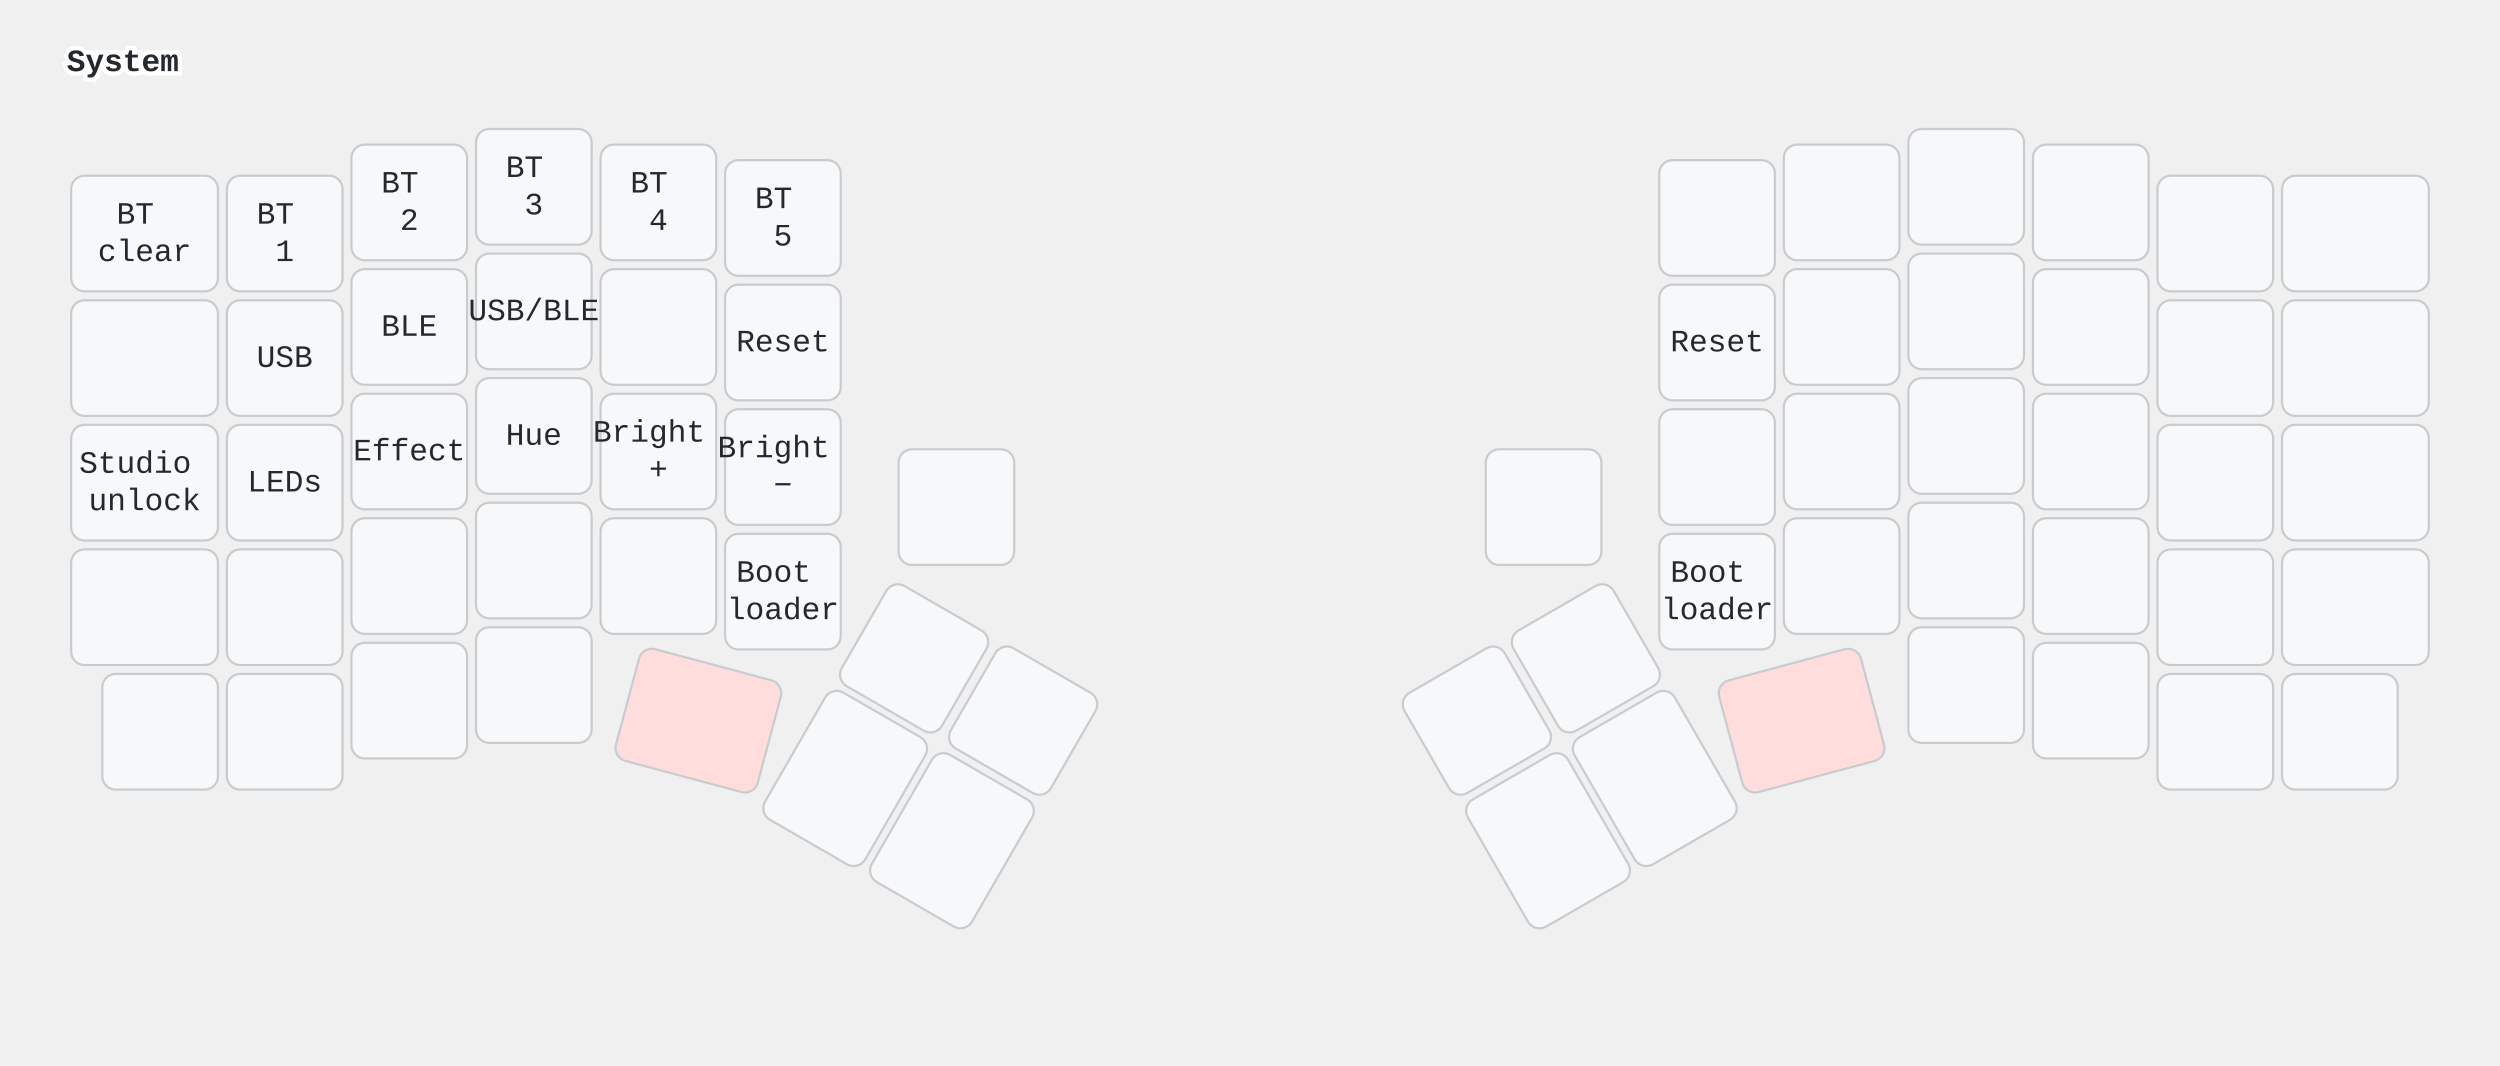
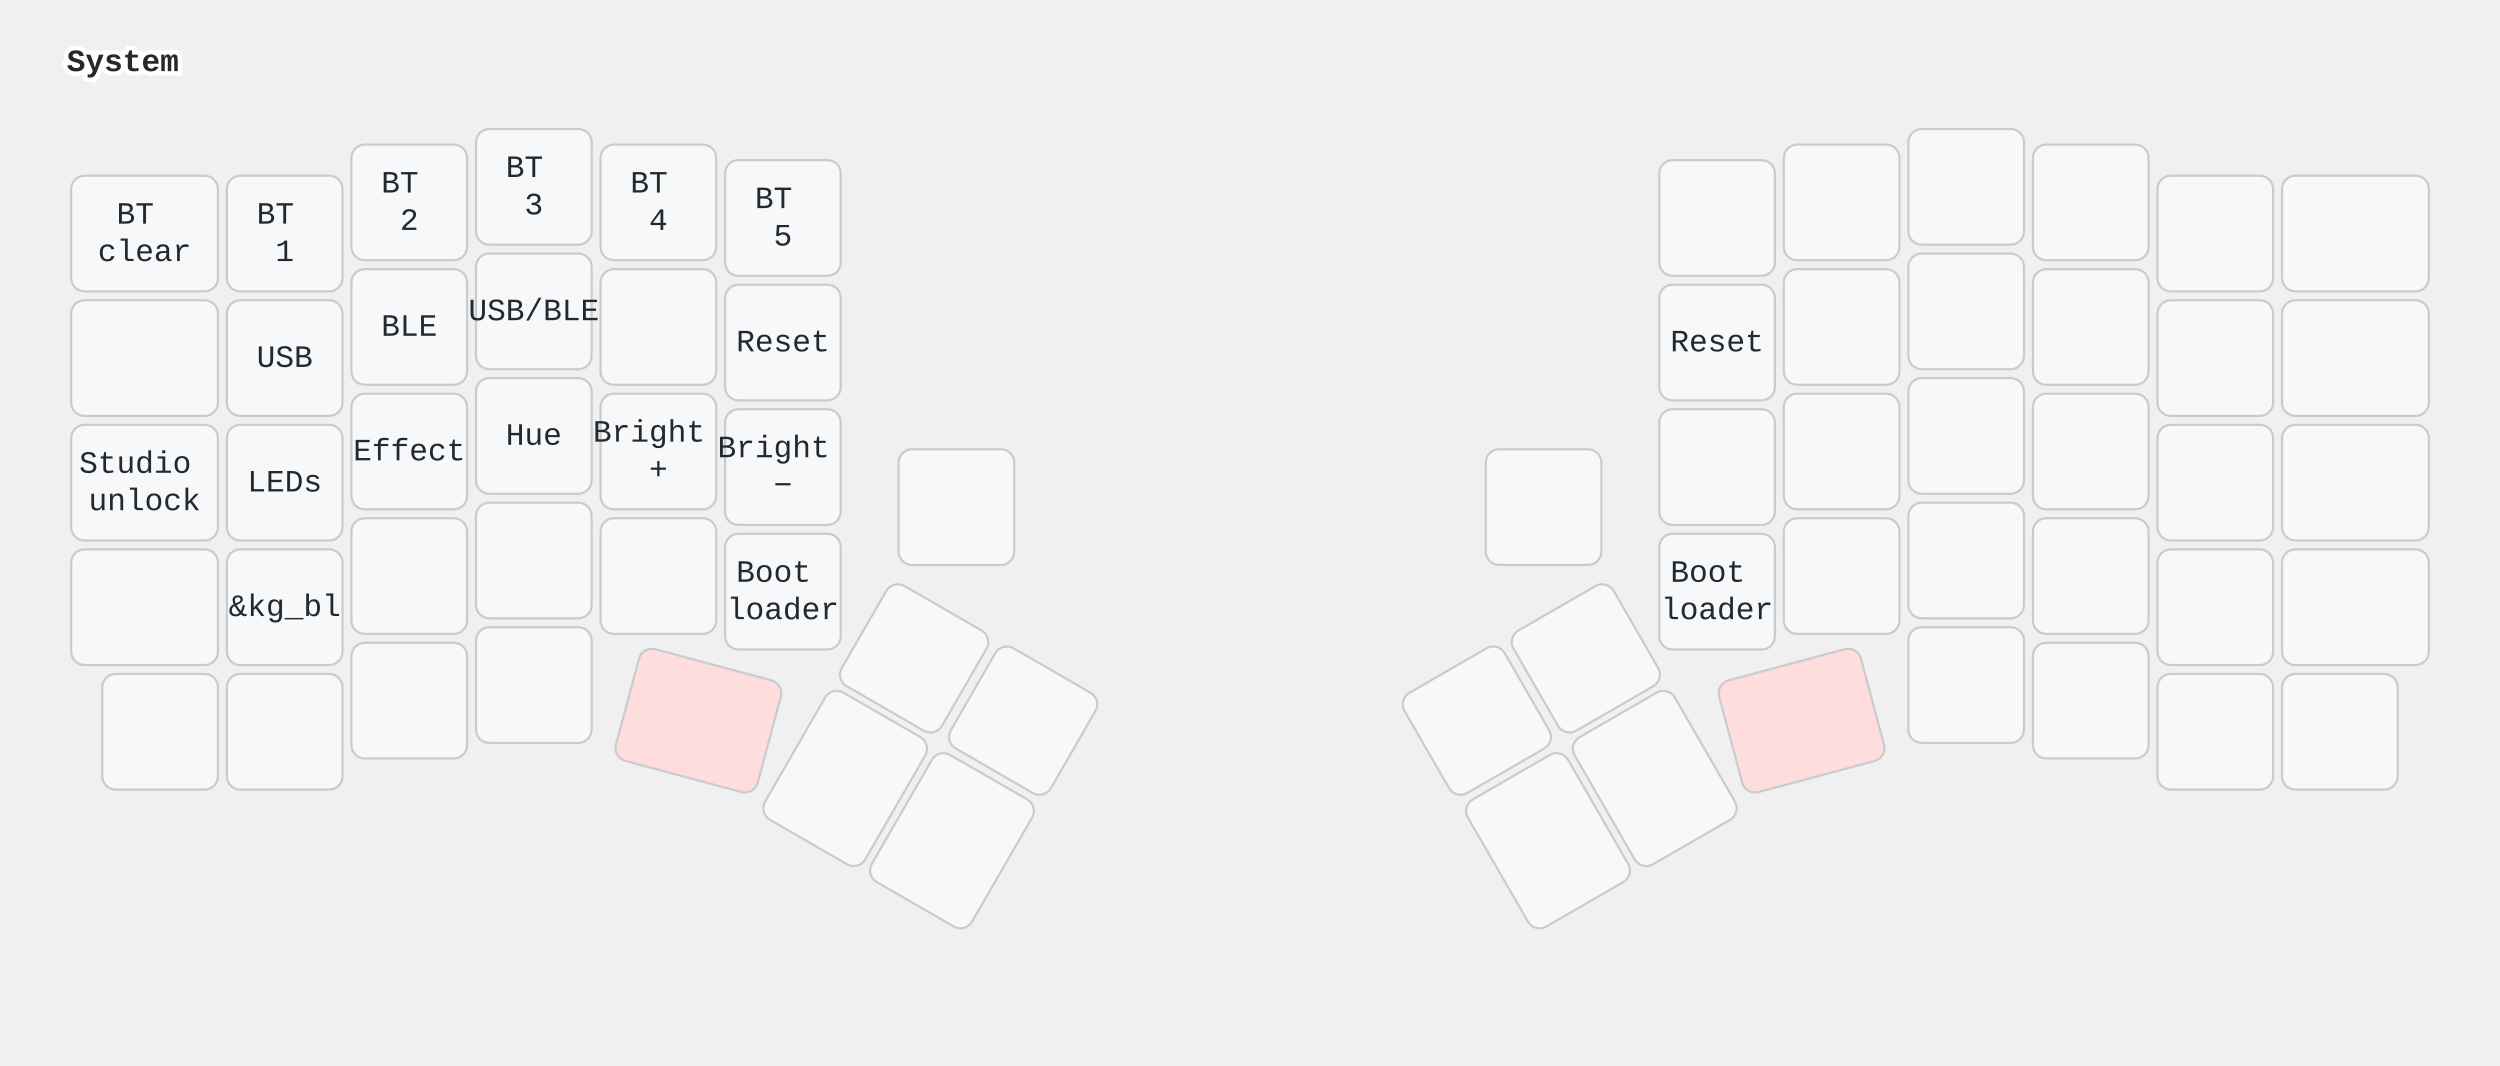
<svg xmlns="http://www.w3.org/2000/svg" width="1124" height="479" viewBox="0 0 1124 479" class="keymap">
  <style>/* inherit to force styles through use tags */
svg path {
    fill: inherit;
}

/* font and background color specifications */
svg.keymap {
    font-family: SFMono-Regular,Consolas,Liberation Mono,Menlo,monospace;
    font-size: 14px;
    font-kerning: normal;
    text-rendering: optimizeLegibility;
    fill: #24292e;
}

/* default key styling */
rect.key {
    fill: #f6f8fa;
}

rect.key, rect.combo {
    stroke: #c9cccf;
    stroke-width: 1;
}

/* default key side styling, only used is draw_key_sides is set */
rect.side {
    filter: brightness(90%);
}

/* color accent for combo boxes */
rect.combo, rect.combo-separate {
    fill: #cdf;
}

/* color accent for held keys */
rect.held, rect.combo.held {
    fill: #fdd;
}

/* color accent for ghost (optional) keys */
rect.ghost, rect.combo.ghost {
    stroke-dasharray: 4, 4;
    stroke-width: 2;
}

text {
    text-anchor: middle;
    dominant-baseline: middle;
}

/* styling for layer labels */
text.label {
    font-weight: bold;
    text-anchor: start;
    stroke: white;
    stroke-width: 4;
    paint-order: stroke;
}

/* styling for optional footer */
text.footer {
    text-anchor: end;
    dominant-baseline: auto;
    stroke: white;
    stroke-width: 4;
    paint-order: stroke;
}

/* styling for combo tap, and key non-tap label text */
text.combo, text.hold, text.shifted, text.left, text.right, text.tl, text.tr, text.bl, text.br {
    font-size: 11px;
}

text.hold, text.bl, text.br {
    text-anchor: middle;
    dominant-baseline: auto;
}

text.shifted, text.tl, text.tr {
    text-anchor: middle;
    dominant-baseline: hanging;
}

text.left, text.tl, text.bl {
    text-anchor: start;
}

text.right, text.tr, text.br {
    text-anchor: end;
}

text.layer-activator {
    text-decoration: underline;
}

/* styling for hold/shifted label text in combo box */
text.combo.hold, text.combo.shifted, text.combo.left, text.combo.right {
    font-size: 8px;
}

/* lighter symbol for transparent keys */
text.trans {
    fill: #7b7e81;
}

/* styling for combo dendrons */
path.combo {
    stroke-width: 1;
    stroke: gray;
    fill: none;
}

/* Start Tabler Icons Cleanup */
/* cannot use height/width with glyphs */
.icon-tabler &gt; path {
    fill: inherit;
    stroke: inherit;
    stroke-width: 2;
}
/* hide tabler's default box */
.icon-tabler &gt; path[stroke="none"][fill="none"] {
    visibility: hidden;
}
/* End Tabler Icons Cleanup */

@media (prefers-color-scheme: dark) {
svg.keymap { fill: #d1d6db; }
rect.key { fill: #3f4750; }
rect.key, rect.combo { stroke: #60666c; }
rect.combo, rect.combo-separate { fill: #1f3d7a; }
rect.held, rect.combo.held { fill: #854747; }
text.label, text.footer { stroke: black; }
text.trans { fill: #7e8184; }
path.combo { stroke: #7f7f7f; }

}</style>
  <g transform="translate(30, 0)" class="layer-System">
    <text x="0" y="28" class="label" id="System">System</text>
    <g transform="translate(0, 56)">
      <g transform="translate(35, 49)" class="key keypos-0">
        <rect rx="6" ry="6" x="-33" y="-26" width="66" height="52" class="key" />
        <text x="0" y="0" class="key tap">
          <tspan x="0" dy="-0.6em">BT</tspan>
          <tspan x="0" dy="1.2em">clear</tspan>
        </text>
      </g>
      <g transform="translate(98, 49)" class="key keypos-1">
        <rect rx="6" ry="6" x="-26" y="-26" width="52" height="52" class="key" />
        <text x="0" y="0" class="key tap">
          <tspan x="0" dy="-0.6em">BT</tspan>
          <tspan x="0" dy="1.2em">1</tspan>
        </text>
      </g>
      <g transform="translate(154, 35)" class="key keypos-2">
        <rect rx="6" ry="6" x="-26" y="-26" width="52" height="52" class="key" />
        <text x="0" y="0" class="key tap">
          <tspan x="0" dy="-0.6em">BT</tspan>
          <tspan x="0" dy="1.2em">2</tspan>
        </text>
      </g>
      <g transform="translate(210, 28)" class="key keypos-3">
        <rect rx="6" ry="6" x="-26" y="-26" width="52" height="52" class="key" />
        <text x="0" y="0" class="key tap">
          <tspan x="0" dy="-0.6em">BT</tspan>
          <tspan x="0" dy="1.2em">3</tspan>
        </text>
      </g>
      <g transform="translate(266, 35)" class="key keypos-4">
        <rect rx="6" ry="6" x="-26" y="-26" width="52" height="52" class="key" />
        <text x="0" y="0" class="key tap">
          <tspan x="0" dy="-0.6em">BT</tspan>
          <tspan x="0" dy="1.2em">4</tspan>
        </text>
      </g>
      <g transform="translate(322, 42)" class="key keypos-5">
        <rect rx="6" ry="6" x="-26" y="-26" width="52" height="52" class="key" />
        <text x="0" y="0" class="key tap">
          <tspan x="0" dy="-0.6em">BT</tspan>
          <tspan x="0" dy="1.2em">5</tspan>
        </text>
      </g>
      <g transform="translate(400, 172)" class="key trans keypos-6">
        <rect rx="6" ry="6" x="-26" y="-26" width="52" height="52" class="key trans" />
      </g>
      <g transform="translate(664, 172)" class="key trans keypos-7">
        <rect rx="6" ry="6" x="-26" y="-26" width="52" height="52" class="key trans" />
      </g>
      <g transform="translate(742, 42)" class="key trans keypos-8">
        <rect rx="6" ry="6" x="-26" y="-26" width="52" height="52" class="key trans" />
      </g>
      <g transform="translate(798, 35)" class="key trans keypos-9">
        <rect rx="6" ry="6" x="-26" y="-26" width="52" height="52" class="key trans" />
      </g>
      <g transform="translate(854, 28)" class="key trans keypos-10">
        <rect rx="6" ry="6" x="-26" y="-26" width="52" height="52" class="key trans" />
      </g>
      <g transform="translate(910, 35)" class="key trans keypos-11">
        <rect rx="6" ry="6" x="-26" y="-26" width="52" height="52" class="key trans" />
      </g>
      <g transform="translate(966, 49)" class="key trans keypos-12">
        <rect rx="6" ry="6" x="-26" y="-26" width="52" height="52" class="key trans" />
      </g>
      <g transform="translate(1029, 49)" class="key trans keypos-13">
        <rect rx="6" ry="6" x="-33" y="-26" width="66" height="52" class="key trans" />
      </g>
      <g transform="translate(35, 105)" class="key trans keypos-14">
        <rect rx="6" ry="6" x="-33" y="-26" width="66" height="52" class="key trans" />
      </g>
      <g transform="translate(98, 105)" class="key keypos-15">
        <rect rx="6" ry="6" x="-26" y="-26" width="52" height="52" class="key" />
        <text x="0" y="0" class="key tap">USB</text>
      </g>
      <g transform="translate(154, 91)" class="key keypos-16">
        <rect rx="6" ry="6" x="-26" y="-26" width="52" height="52" class="key" />
        <text x="0" y="0" class="key tap">BLE</text>
      </g>
      <g transform="translate(210, 84)" class="key keypos-17">
        <rect rx="6" ry="6" x="-26" y="-26" width="52" height="52" class="key" />
        <text x="0" y="0" class="key tap">USB/BLE</text>
      </g>
      <g transform="translate(266, 91)" class="key trans keypos-18">
        <rect rx="6" ry="6" x="-26" y="-26" width="52" height="52" class="key trans" />
      </g>
      <g transform="translate(322, 98)" class="key keypos-19">
        <rect rx="6" ry="6" x="-26" y="-26" width="52" height="52" class="key" />
        <text x="0" y="0" class="key tap">Reset</text>
      </g>
      <g transform="translate(742, 98)" class="key keypos-20">
        <rect rx="6" ry="6" x="-26" y="-26" width="52" height="52" class="key" />
        <text x="0" y="0" class="key tap">Reset</text>
      </g>
      <g transform="translate(798, 91)" class="key trans keypos-21">
        <rect rx="6" ry="6" x="-26" y="-26" width="52" height="52" class="key trans" />
      </g>
      <g transform="translate(854, 84)" class="key trans keypos-22">
        <rect rx="6" ry="6" x="-26" y="-26" width="52" height="52" class="key trans" />
      </g>
      <g transform="translate(910, 91)" class="key trans keypos-23">
        <rect rx="6" ry="6" x="-26" y="-26" width="52" height="52" class="key trans" />
      </g>
      <g transform="translate(966, 105)" class="key trans keypos-24">
        <rect rx="6" ry="6" x="-26" y="-26" width="52" height="52" class="key trans" />
      </g>
      <g transform="translate(1029, 105)" class="key trans keypos-25">
        <rect rx="6" ry="6" x="-33" y="-26" width="66" height="52" class="key trans" />
      </g>
      <g transform="translate(35, 161)" class="key keypos-26">
        <rect rx="6" ry="6" x="-33" y="-26" width="66" height="52" class="key" />
        <text x="0" y="0" class="key tap">
          <tspan x="0" dy="-0.6em">Studio</tspan>
          <tspan x="0" dy="1.2em">unlock</tspan>
        </text>
      </g>
      <g transform="translate(98, 161)" class="key keypos-27">
        <rect rx="6" ry="6" x="-26" y="-26" width="52" height="52" class="key" />
        <text x="0" y="0" class="key tap">LEDs</text>
      </g>
      <g transform="translate(154, 147)" class="key keypos-28">
        <rect rx="6" ry="6" x="-26" y="-26" width="52" height="52" class="key" />
        <text x="0" y="0" class="key tap">Effect</text>
      </g>
      <g transform="translate(210, 140)" class="key keypos-29">
        <rect rx="6" ry="6" x="-26" y="-26" width="52" height="52" class="key" />
        <text x="0" y="0" class="key tap">Hue</text>
      </g>
      <g transform="translate(266, 147)" class="key keypos-30">
        <rect rx="6" ry="6" x="-26" y="-26" width="52" height="52" class="key" />
        <text x="0" y="0" class="key tap">
          <tspan x="0" dy="-0.6em">Bright</tspan>
          <tspan x="0" dy="1.2em">+</tspan>
        </text>
      </g>
      <g transform="translate(322, 154)" class="key keypos-31">
        <rect rx="6" ry="6" x="-26" y="-26" width="52" height="52" class="key" />
        <text x="0" y="0" class="key tap">
          <tspan x="0" dy="-0.6em">Bright</tspan>
          <tspan x="0" dy="1.2em">−</tspan>
        </text>
      </g>
      <g transform="translate(742, 154)" class="key trans keypos-32">
        <rect rx="6" ry="6" x="-26" y="-26" width="52" height="52" class="key trans" />
      </g>
      <g transform="translate(798, 147)" class="key trans keypos-33">
        <rect rx="6" ry="6" x="-26" y="-26" width="52" height="52" class="key trans" />
      </g>
      <g transform="translate(854, 140)" class="key trans keypos-34">
        <rect rx="6" ry="6" x="-26" y="-26" width="52" height="52" class="key trans" />
      </g>
      <g transform="translate(910, 147)" class="key trans keypos-35">
        <rect rx="6" ry="6" x="-26" y="-26" width="52" height="52" class="key trans" />
      </g>
      <g transform="translate(966, 161)" class="key trans keypos-36">
        <rect rx="6" ry="6" x="-26" y="-26" width="52" height="52" class="key trans" />
      </g>
      <g transform="translate(1029, 161)" class="key trans keypos-37">
        <rect rx="6" ry="6" x="-33" y="-26" width="66" height="52" class="key trans" />
      </g>
      <g transform="translate(35, 217)" class="key trans keypos-38">
        <rect rx="6" ry="6" x="-33" y="-26" width="66" height="52" class="key trans" />
      </g>
-       <g transform="translate(98, 217)" class="key trans keypos-39">
-         <rect rx="6" ry="6" x="-26" y="-26" width="52" height="52" class="key trans" />
+       <g transform="translate(98, 217)" class="key keypos-39">
+         <rect rx="6" ry="6" x="-26" y="-26" width="52" height="52" class="key" />
+         <text x="0" y="0" class="key tap">&amp;kg_bl</text>
      </g>
      <g transform="translate(154, 203)" class="key trans keypos-40">
        <rect rx="6" ry="6" x="-26" y="-26" width="52" height="52" class="key trans" />
      </g>
      <g transform="translate(210, 196)" class="key trans keypos-41">
        <rect rx="6" ry="6" x="-26" y="-26" width="52" height="52" class="key trans" />
      </g>
      <g transform="translate(266, 203)" class="key trans keypos-42">
        <rect rx="6" ry="6" x="-26" y="-26" width="52" height="52" class="key trans" />
      </g>
      <g transform="translate(322, 210)" class="key keypos-43">
        <rect rx="6" ry="6" x="-26" y="-26" width="52" height="52" class="key" />
        <text x="0" y="0" class="key tap">
          <tspan x="0" dy="-0.6em">Boot</tspan>
          <tspan x="0" dy="1.2em">loader</tspan>
        </text>
      </g>
      <g transform="translate(742, 210)" class="key keypos-44">
        <rect rx="6" ry="6" x="-26" y="-26" width="52" height="52" class="key" />
        <text x="0" y="0" class="key tap">
          <tspan x="0" dy="-0.6em">Boot</tspan>
          <tspan x="0" dy="1.2em">loader</tspan>
        </text>
      </g>
      <g transform="translate(798, 203)" class="key trans keypos-45">
        <rect rx="6" ry="6" x="-26" y="-26" width="52" height="52" class="key trans" />
      </g>
      <g transform="translate(854, 196)" class="key trans keypos-46">
        <rect rx="6" ry="6" x="-26" y="-26" width="52" height="52" class="key trans" />
      </g>
      <g transform="translate(910, 203)" class="key trans keypos-47">
        <rect rx="6" ry="6" x="-26" y="-26" width="52" height="52" class="key trans" />
      </g>
      <g transform="translate(966, 217)" class="key trans keypos-48">
        <rect rx="6" ry="6" x="-26" y="-26" width="52" height="52" class="key trans" />
      </g>
      <g transform="translate(1029, 217)" class="key trans keypos-49">
        <rect rx="6" ry="6" x="-33" y="-26" width="66" height="52" class="key trans" />
      </g>
      <g transform="translate(42, 273)" class="key trans keypos-50">
        <rect rx="6" ry="6" x="-26" y="-26" width="52" height="52" class="key trans" />
      </g>
      <g transform="translate(98, 273)" class="key trans keypos-51">
        <rect rx="6" ry="6" x="-26" y="-26" width="52" height="52" class="key trans" />
      </g>
      <g transform="translate(154, 259)" class="key trans keypos-52">
        <rect rx="6" ry="6" x="-26" y="-26" width="52" height="52" class="key trans" />
      </g>
      <g transform="translate(210, 252)" class="key trans keypos-53">
        <rect rx="6" ry="6" x="-26" y="-26" width="52" height="52" class="key trans" />
      </g>
      <g transform="translate(854, 252)" class="key trans keypos-54">
        <rect rx="6" ry="6" x="-26" y="-26" width="52" height="52" class="key trans" />
      </g>
      <g transform="translate(910, 259)" class="key trans keypos-55">
        <rect rx="6" ry="6" x="-26" y="-26" width="52" height="52" class="key trans" />
      </g>
      <g transform="translate(966, 273)" class="key trans keypos-56">
        <rect rx="6" ry="6" x="-26" y="-26" width="52" height="52" class="key trans" />
      </g>
      <g transform="translate(1022, 273)" class="key trans keypos-57">
        <rect rx="6" ry="6" x="-26" y="-26" width="52" height="52" class="key trans" />
      </g>
      <g transform="translate(381, 240) rotate(30.0)" class="key trans keypos-58">
        <rect rx="6" ry="6" x="-26" y="-26" width="52" height="52" class="key trans" />
      </g>
      <g transform="translate(430, 268) rotate(30.0)" class="key trans keypos-59">
        <rect rx="6" ry="6" x="-26" y="-26" width="52" height="52" class="key trans" />
      </g>
      <g transform="translate(634, 268) rotate(-30.0)" class="key trans keypos-60">
        <rect rx="6" ry="6" x="-26" y="-26" width="52" height="52" class="key trans" />
      </g>
      <g transform="translate(683, 240) rotate(-30.0)" class="key trans keypos-61">
        <rect rx="6" ry="6" x="-26" y="-26" width="52" height="52" class="key trans" />
      </g>
      <g transform="translate(284, 268) rotate(15.0)" class="key held keypos-62">
        <rect rx="6" ry="6" x="-33" y="-26" width="66" height="52" class="key held" />
      </g>
      <g transform="translate(350, 294) rotate(30.0)" class="key trans keypos-63">
        <rect rx="6" ry="6" x="-26" y="-33" width="52" height="66" class="key trans" />
      </g>
      <g transform="translate(398, 322) rotate(30.0)" class="key trans keypos-64">
        <rect rx="6" ry="6" x="-26" y="-33" width="52" height="66" class="key trans" />
      </g>
      <g transform="translate(666, 322) rotate(-30.0)" class="key trans keypos-65">
        <rect rx="6" ry="6" x="-26" y="-33" width="52" height="66" class="key trans" />
      </g>
      <g transform="translate(714, 294) rotate(-30.0)" class="key trans keypos-66">
        <rect rx="6" ry="6" x="-26" y="-33" width="52" height="66" class="key trans" />
      </g>
      <g transform="translate(780, 268) rotate(-15.0)" class="key held keypos-67">
        <rect rx="6" ry="6" x="-33" y="-26" width="66" height="52" class="key held" />
      </g>
    </g>
  </g>
</svg>
